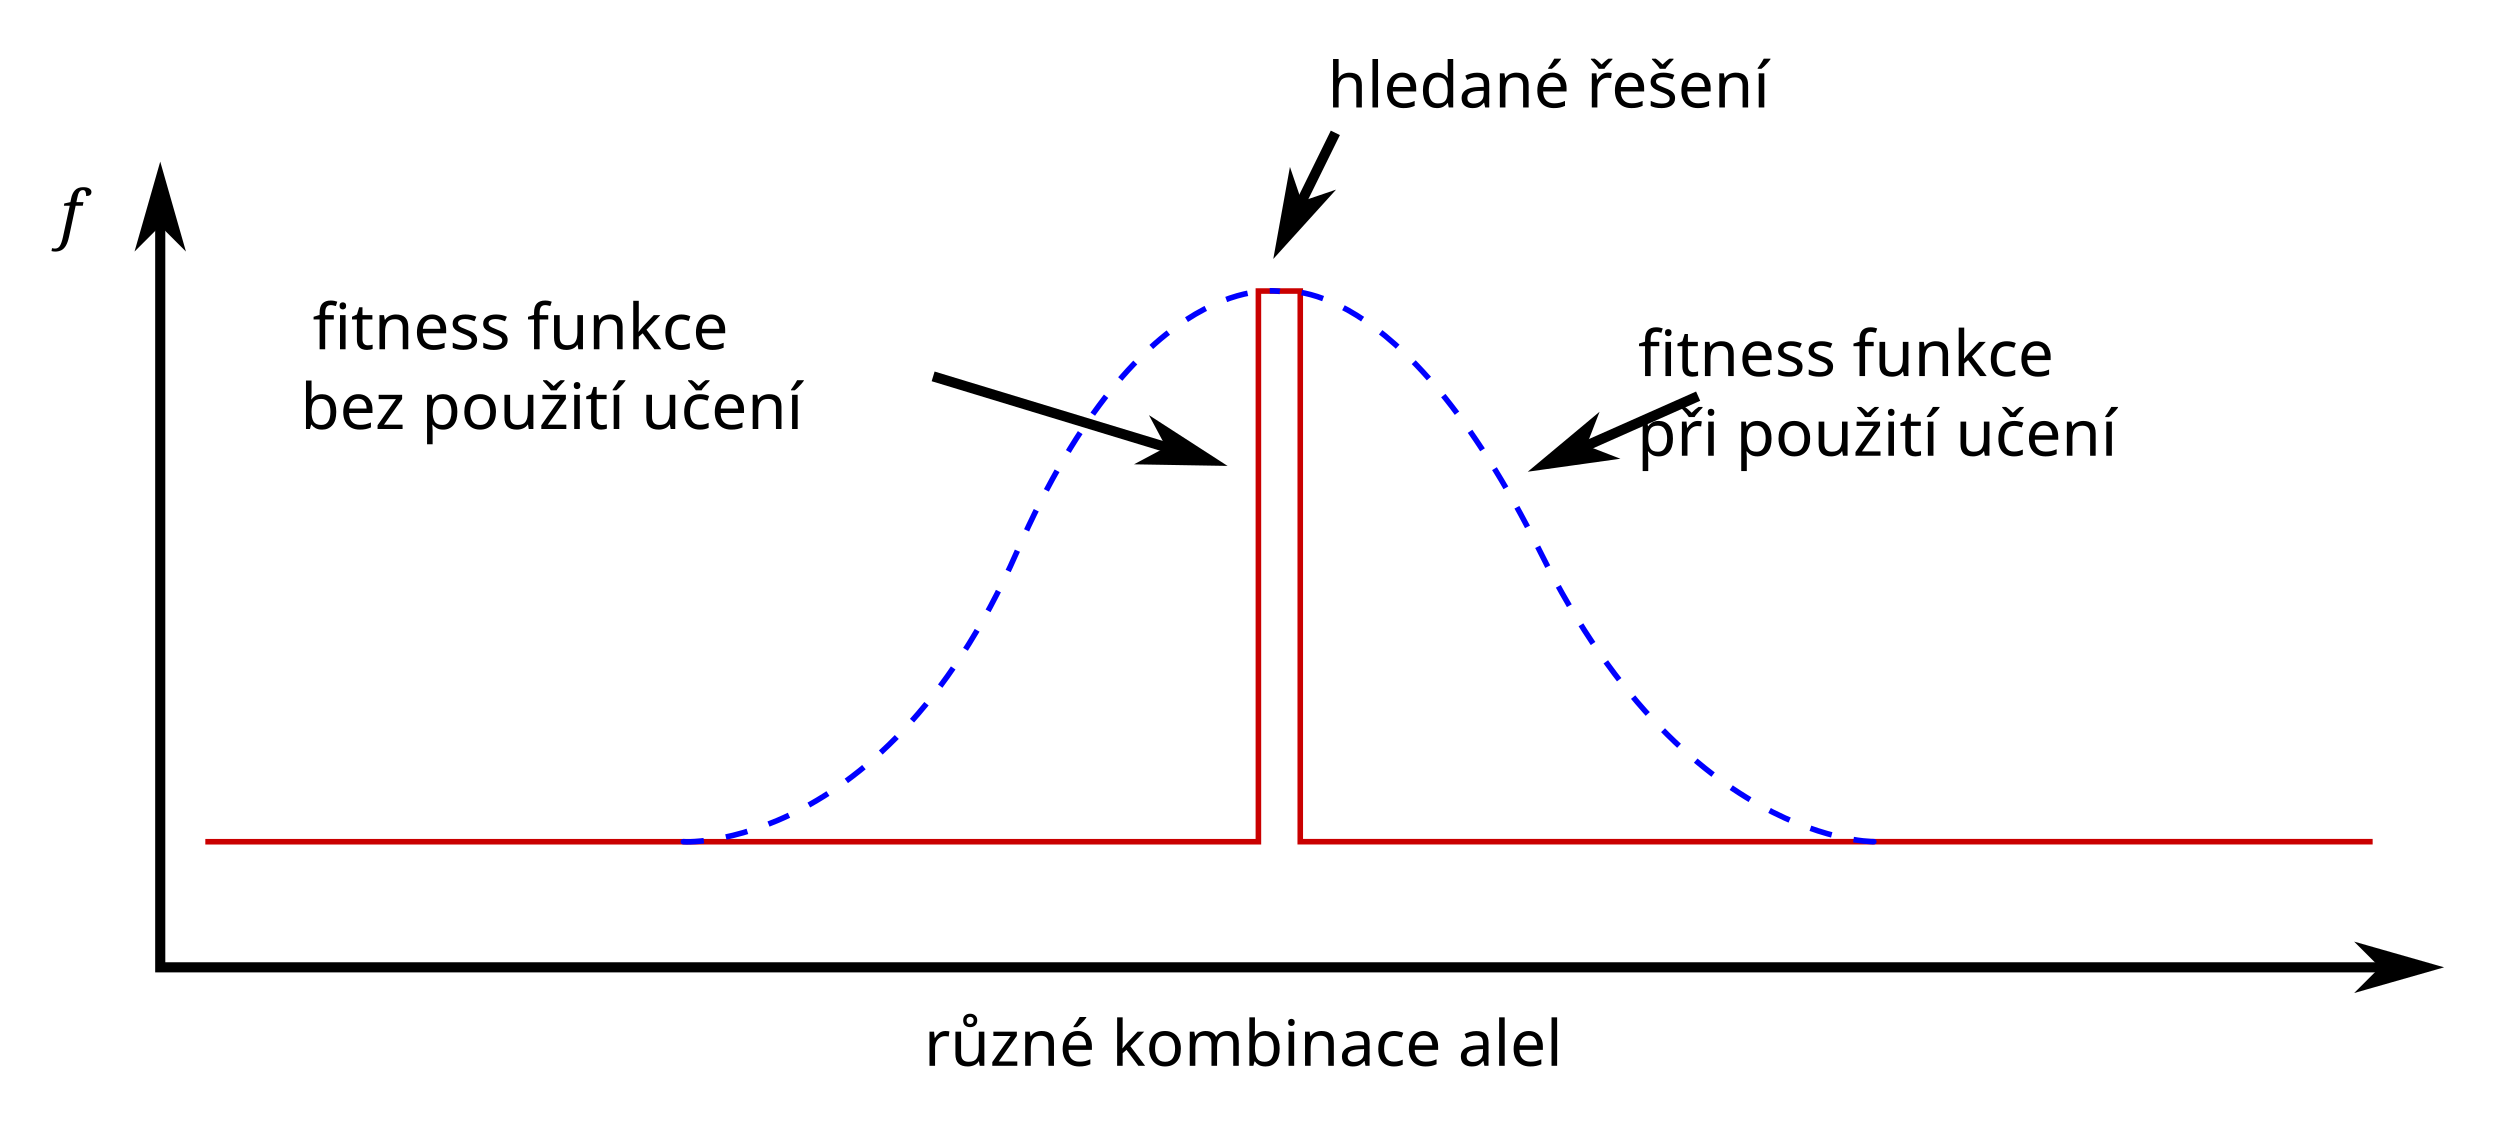
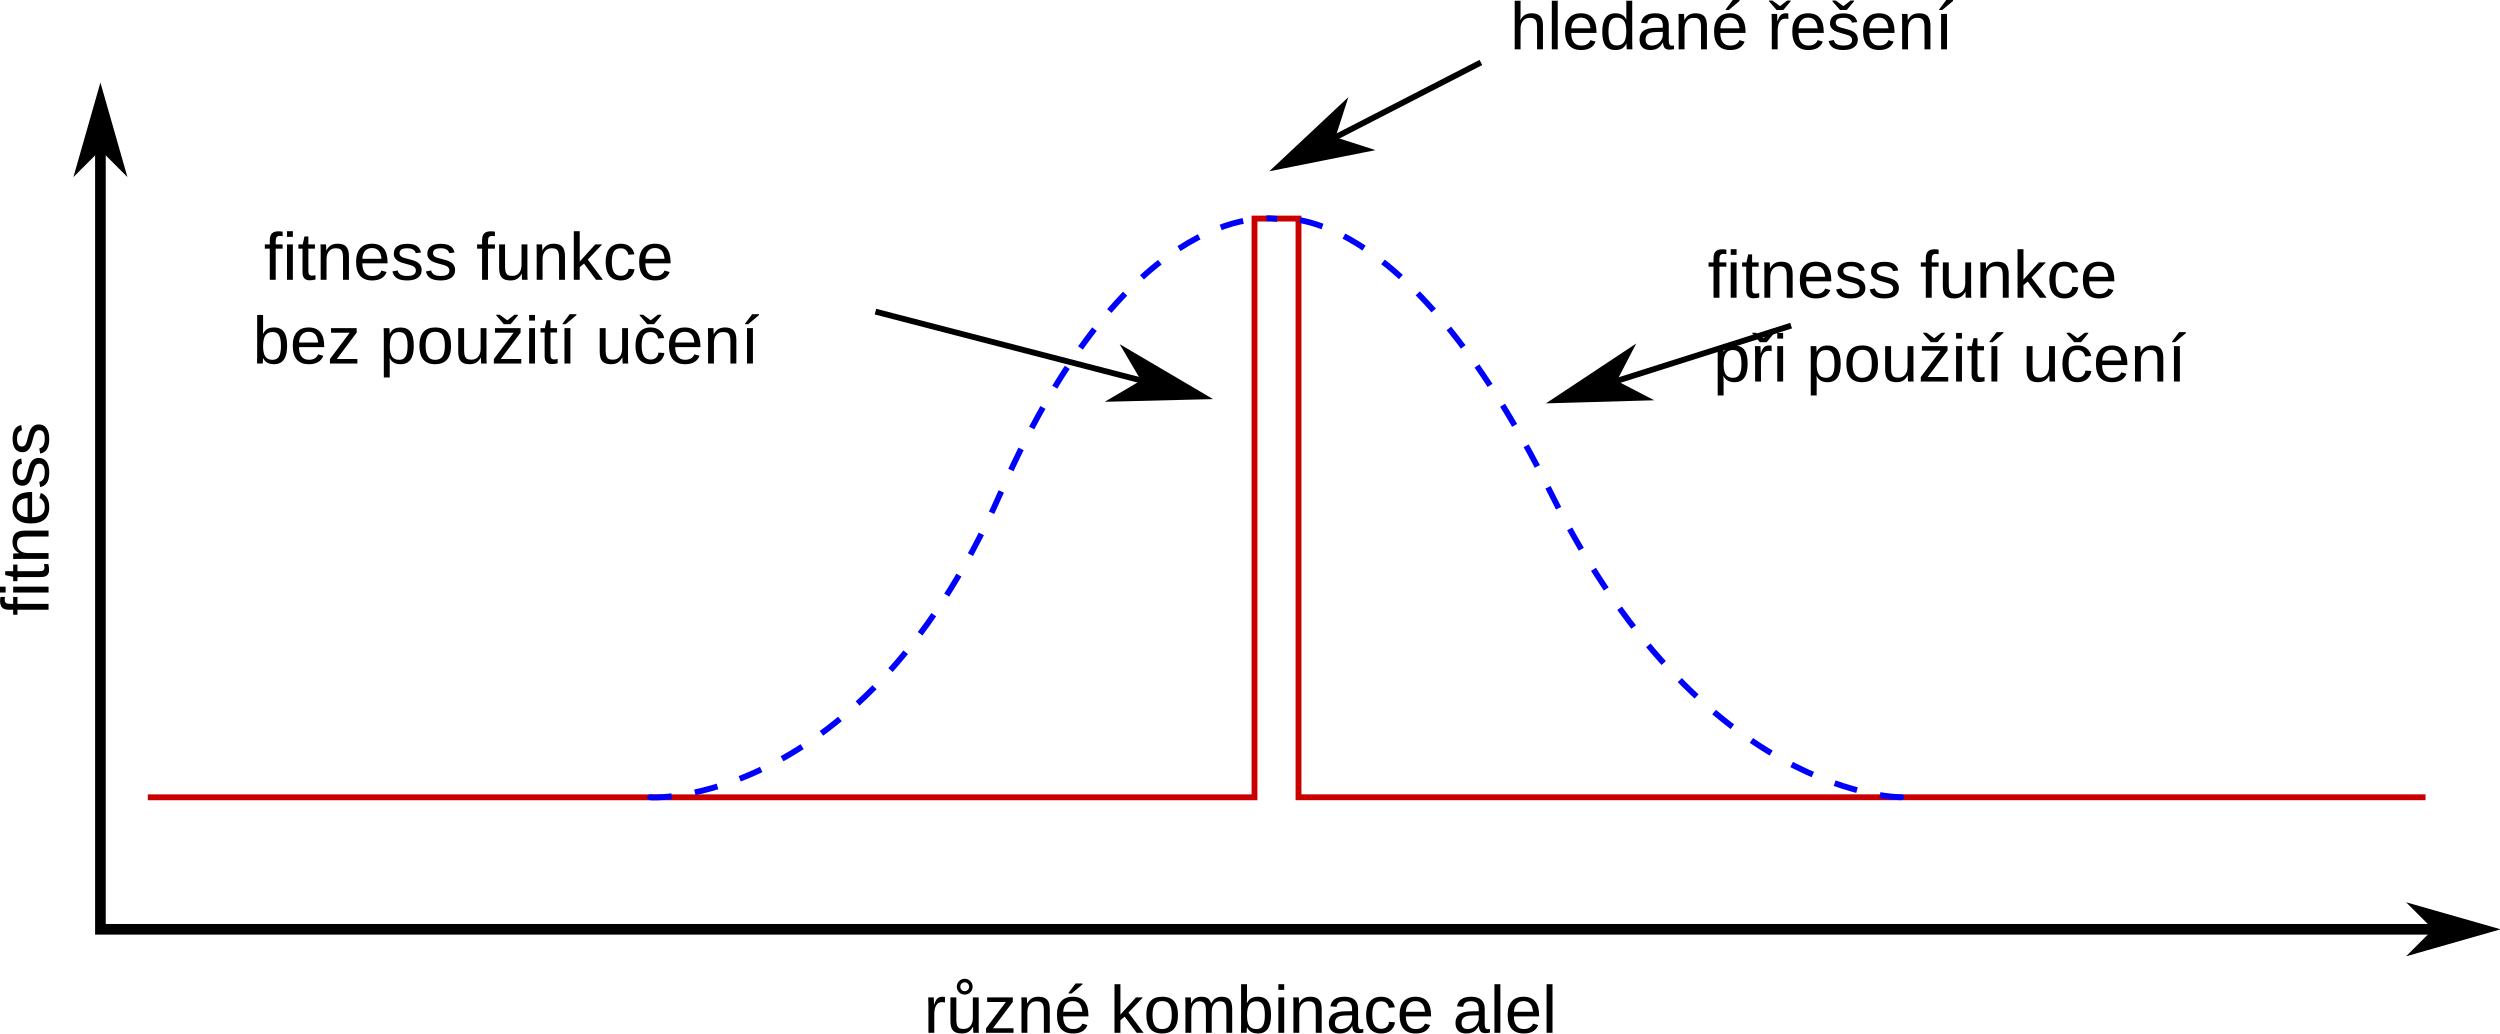
- <svg xmlns="http://www.w3.org/2000/svg" width="221.313mm" height="99.432mm" viewBox="0 0 784.182 352.319" id="svg2" version="1.1">
+ <svg xmlns="http://www.w3.org/2000/svg" width="210.587mm" height="87.054mm" viewBox="0 0 746.175 308.458" id="svg2" version="1.1">
  <defs id="defs4">
+     <marker style="overflow:visible" id="marker4575" refX="0" refY="0" orient="auto">
+       <path transform="matrix(-0.8,0,0,-0.8,-10,0)" style="fill:#000000;fill-opacity:1;fill-rule:evenodd;stroke:#000000;stroke-width:1pt;stroke-opacity:1" d="M 0,0 5,-5 -12.5,0 5,5 0,0 Z" id="path4577" />
+     </marker>
+     <marker style="overflow:visible" id="marker4565" refX="0" refY="0" orient="auto">
+       <path transform="matrix(-0.8,0,0,-0.8,-10,0)" style="fill:#000000;fill-opacity:1;fill-rule:evenodd;stroke:#000000;stroke-width:1pt;stroke-opacity:1" d="M 0,0 5,-5 -12.5,0 5,5 0,0 Z" id="path4567" />
+     </marker>
+     <marker orient="auto" refY="0" refX="0" id="Arrow1Lend" style="overflow:visible">
+       <path id="path4262" d="M 0,0 5,-5 -12.5,0 5,5 0,0 Z" style="fill:#000000;fill-opacity:1;fill-rule:evenodd;stroke:#000000;stroke-width:1pt;stroke-opacity:1" transform="matrix(-0.8,0,0,-0.8,-10,0)" />
+     </marker>
    <marker orient="auto" refY="0" refX="0" id="marker5833" style="overflow:visible">
      <path id="path5835" d="M 0,0 5,-5 -12.5,0 5,5 0,0 Z" style="fill:#000000;fill-opacity:1;fill-rule:evenodd;stroke:#000000;stroke-width:1pt;stroke-opacity:1" transform="matrix(-0.4,0,0,-0.4,-4,0)" />
-     </marker>
-     <marker style="overflow:visible" id="marker5222" refX="0" refY="0" orient="auto">
-       <path transform="matrix(-0.4,0,0,-0.4,-4,0)" style="fill:#000000;fill-opacity:1;fill-rule:evenodd;stroke:#000000;stroke-width:1pt;stroke-opacity:1" d="M 0,0 5,-5 -12.5,0 5,5 0,0 Z" id="path5224" />
    </marker>
    <marker orient="auto" refY="0" refX="0" id="Arrow1Mstart" style="overflow:visible">
      <path id="path4159" d="M 0,0 5,-5 -12.5,0 5,5 0,0 Z" style="fill:#000000;fill-opacity:1;fill-rule:evenodd;stroke:#000000;stroke-width:1pt;stroke-opacity:1" transform="matrix(0.4,0,0,0.4,4,0)" />
    </marker>
    <marker orient="auto" refY="0" refX="0" id="Arrow1Mend" style="overflow:visible">
      <path id="path4162" d="M 0,0 5,-5 -12.5,0 5,5 0,0 Z" style="fill:#000000;fill-opacity:1;fill-rule:evenodd;stroke:#000000;stroke-width:1pt;stroke-opacity:1" transform="matrix(-0.4,0,0,-0.4,-4,0)" />
    </marker>
    <marker style="overflow:visible" id="marker5222-7" refX="0" refY="0" orient="auto">
      <path transform="matrix(-0.4,0,0,-0.4,-4,0)" style="fill:#000000;fill-opacity:1;fill-rule:evenodd;stroke:#000000;stroke-width:1pt;stroke-opacity:1" d="M 0,0 5,-5 -12.5,0 5,5 0,0 Z" id="path5224-9" />
    </marker>
  </defs>
-   <g id="layer1" transform="translate(31.06881,-419.6291)">
+   <g id="layer1" transform="translate(10.779,-445.6863)">
    <path style="color:#000000;clip-rule:nonzero;display:inline;overflow:visible;visibility:visible;opacity:1;isolation:auto;mix-blend-mode:normal;color-interpolation:sRGB;color-interpolation-filters:linearRGB;solid-color:#000000;solid-opacity:1;fill:none;fill-opacity:1;fill-rule:evenodd;stroke:#000000;stroke-width:3.176;stroke-linecap:butt;stroke-linejoin:miter;stroke-miterlimit:4;stroke-dasharray:none;stroke-dashoffset:0;stroke-opacity:1;marker-start:url(#Arrow1Mstart);marker-end:url(#Arrow1Mend);color-rendering:auto;image-rendering:auto;shape-rendering:auto;text-rendering:auto;enable-background:accumulate" d="m 19.193,476.575 0,246.477 710.137,0" id="path4147" />
-     <text xml:space="preserve" style="font-style:normal;font-weight:normal;font-size:40px;line-height:125%;font-family:sans-serif;text-align:start;letter-spacing:0px;word-spacing:0px;text-anchor:start;fill:#000000;fill-opacity:1;stroke:none;stroke-width:1px;stroke-linecap:butt;stroke-linejoin:miter;stroke-opacity:1" x="-12.122" y="493.748" id="text5196">
-       <tspan id="tspan5198" x="-12.122" y="493.748" style="font-style:italic;font-variant:normal;font-weight:normal;font-stretch:normal;font-size:20px;font-family:serif;-inkscape-font-specification:'serif Italic'">f</tspan>
+     <text xml:space="preserve" style="font-style:normal;font-variant:normal;font-weight:normal;font-stretch:normal;font-size:40px;line-height:125%;font-family:'Liberation Sans';-inkscape-font-specification:'Liberation Sans';text-align:start;letter-spacing:0px;word-spacing:0px;text-anchor:start;fill:#000000;fill-opacity:1;stroke:none;stroke-width:1px;stroke-linecap:butt;stroke-linejoin:miter;stroke-opacity:1" x="-629.446" y="3.713" id="text5196" transform="matrix(0,-1,1,0,0,0)">
+       <tspan id="tspan5198" x="-629.446" y="3.713" style="font-style:normal;font-variant:normal;font-weight:normal;font-stretch:normal;font-size:20px;font-family:'Liberation Sans';-inkscape-font-specification:'Liberation Sans'">fitness</tspan>
    </text>
-     <text xml:space="preserve" style="font-style:normal;font-weight:normal;font-size:20px;line-height:125%;font-family:sans-serif;text-align:center;letter-spacing:0px;word-spacing:0px;text-anchor:middle;fill:#000000;fill-opacity:1;stroke:none;stroke-width:1px;stroke-linecap:butt;stroke-linejoin:miter;stroke-opacity:1" x="371.924" y="753.949" id="text5200">
-       <tspan id="tspan5202" x="371.924" y="753.949" style="font-style:normal;font-variant:normal;font-weight:normal;font-stretch:normal;font-size:20px;font-family:sans-serif;-inkscape-font-specification:sans-serif;text-align:center;text-anchor:middle">různé kombinace alel</tspan>
+     <text xml:space="preserve" style="font-style:normal;font-variant:normal;font-weight:normal;font-stretch:normal;font-size:20px;line-height:125%;font-family:'Liberation Sans';-inkscape-font-specification:'Liberation Sans';text-align:center;letter-spacing:0px;word-spacing:0px;text-anchor:middle;fill:#000000;fill-opacity:1;stroke:none;stroke-width:1px;stroke-linecap:butt;stroke-linejoin:miter;stroke-opacity:1" x="373.326" y="753.949" id="text5200">
+       <tspan id="tspan5202" x="373.326" y="753.949" style="font-style:normal;font-variant:normal;font-weight:normal;font-stretch:normal;font-size:20px;font-family:'Liberation Sans';-inkscape-font-specification:'Liberation Sans';text-align:center;text-anchor:middle">různé kombinace alel</tspan>
    </text>
    <text xml:space="preserve" style="font-style:normal;font-weight:normal;font-size:27.5px;line-height:125%;font-family:sans-serif;text-align:start;letter-spacing:0px;word-spacing:0px;text-anchor:start;fill:#000000;fill-opacity:1;stroke:none;stroke-width:1px;stroke-linecap:butt;stroke-linejoin:miter;stroke-opacity:1" x="381.333" y="428.593" id="text5206">
      <tspan id="tspan5208" x="381.333" y="428.593" />
    </text>
-     <text xml:space="preserve" style="font-style:normal;font-weight:normal;font-size:40px;line-height:125%;font-family:sans-serif;text-align:start;letter-spacing:0px;word-spacing:0px;text-anchor:start;fill:#000000;fill-opacity:1;stroke:none;stroke-width:1px;stroke-linecap:butt;stroke-linejoin:miter;stroke-opacity:1" x="385.373" y="453.342" id="text5210">
-       <tspan id="tspan5212" x="385.373" y="453.342" style="font-size:20px">hledané řešení</tspan>
+     <text xml:space="preserve" style="font-style:normal;font-variant:normal;font-weight:normal;font-stretch:normal;font-size:40px;line-height:125%;font-family:'Liberation Sans';-inkscape-font-specification:'Liberation Sans';text-align:start;letter-spacing:0px;word-spacing:0px;text-anchor:start;fill:#000000;fill-opacity:1;stroke:none;stroke-width:1px;stroke-linecap:butt;stroke-linejoin:miter;stroke-opacity:1" x="439.921" y="460.413" id="text5210">
+       <tspan id="tspan5212" x="439.921" y="460.413" style="font-style:normal;font-variant:normal;font-weight:normal;font-stretch:normal;font-size:20px;font-family:'Liberation Sans';-inkscape-font-specification:'Liberation Sans'">hledané řešení</tspan>
    </text>
-     <path style="color:#000000;clip-rule:nonzero;display:inline;overflow:visible;visibility:visible;opacity:1;isolation:auto;mix-blend-mode:normal;color-interpolation:sRGB;color-interpolation-filters:linearRGB;solid-color:#000000;solid-opacity:1;fill:none;fill-opacity:1;fill-rule:evenodd;stroke:#000000;stroke-width:3.176;stroke-linecap:butt;stroke-linejoin:miter;stroke-miterlimit:4;stroke-dasharray:none;stroke-dashoffset:0;stroke-opacity:1;marker-end:url(#marker5222);color-rendering:auto;image-rendering:auto;shape-rendering:auto;text-rendering:auto;enable-background:accumulate" d="M 387.795,461.301 371.086,495.253" id="path5214" />
-     <text xml:space="preserve" style="font-style:normal;font-weight:normal;font-size:40px;line-height:125%;font-family:sans-serif;text-align:start;letter-spacing:0px;word-spacing:0px;text-anchor:start;fill:#000000;fill-opacity:1;stroke:none;stroke-width:1px;stroke-linecap:butt;stroke-linejoin:miter;stroke-opacity:1" x="583.781" y="537.587" id="text5210-2">
-       <tspan x="586.965" y="537.587" style="font-size:20px;text-align:center;text-anchor:middle" id="tspan5439">fitness funkce </tspan>
-       <tspan x="583.781" y="562.587" style="font-size:20px;text-align:center;text-anchor:middle" id="tspan5443">při použití učení</tspan>
+     <path style="color:#000000;clip-rule:nonzero;display:inline;overflow:visible;visibility:visible;opacity:1;isolation:auto;mix-blend-mode:normal;color-interpolation:sRGB;color-interpolation-filters:linearRGB;solid-color:#000000;solid-opacity:1;fill:none;fill-opacity:1;fill-rule:evenodd;stroke:#000000;stroke-width:1.75;stroke-linecap:butt;stroke-linejoin:miter;stroke-miterlimit:4;stroke-dasharray:none;stroke-dashoffset:0;stroke-opacity:1;marker-end:url(#Arrow1Lend);color-rendering:auto;image-rendering:auto;shape-rendering:auto;text-rendering:auto;enable-background:accumulate" d="M 431.231,464.331 371.086,495.253" id="path5214" />
+     <text xml:space="preserve" style="font-style:normal;font-variant:normal;font-weight:normal;font-stretch:normal;font-size:40px;line-height:125%;font-family:'Liberation Sans';-inkscape-font-specification:'Liberation Sans';text-align:start;letter-spacing:0px;word-spacing:0px;text-anchor:start;fill:#000000;fill-opacity:1;stroke:none;stroke-width:1px;stroke-linecap:butt;stroke-linejoin:miter;stroke-opacity:1" x="598.934" y="534.557" id="text5210-2">
+       <tspan x="601.707" y="534.557" style="font-style:normal;font-variant:normal;font-weight:normal;font-stretch:normal;font-size:20px;font-family:'Liberation Sans';-inkscape-font-specification:'Liberation Sans';text-align:center;text-anchor:middle" id="tspan5439">fitness funkce </tspan>
+       <tspan x="598.934" y="559.557" style="font-style:normal;font-variant:normal;font-weight:normal;font-stretch:normal;font-size:20px;font-family:'Liberation Sans';-inkscape-font-specification:'Liberation Sans';text-align:center;text-anchor:middle" id="tspan5443">při použití učení</tspan>
    </text>
    <path style="color:#000000;clip-rule:nonzero;display:inline;overflow:visible;visibility:visible;opacity:1;isolation:auto;mix-blend-mode:normal;color-interpolation:sRGB;color-interpolation-filters:linearRGB;solid-color:#000000;solid-opacity:1;fill:none;fill-opacity:1;fill-rule:evenodd;stroke:#ca0000;stroke-width:1.75;stroke-linecap:butt;stroke-linejoin:miter;stroke-miterlimit:4;stroke-dasharray:none;stroke-dashoffset:0;stroke-opacity:1;color-rendering:auto;image-rendering:auto;shape-rendering:auto;text-rendering:auto;enable-background:accumulate" d="m 33.335,683.657 330.32,0 0,-172.736 13.132,0 0,172.725 336.381,0" id="path5204" />
    <g id="g5417" transform="translate(0,1.010153)" style="stroke-width:1.75;stroke-miterlimit:4;stroke-dasharray:none">
      <g id="g5915" style="stroke-width:1.75;stroke-miterlimit:4;stroke-dasharray:none">
        <path id="path5394" style="color:#000000;clip-rule:nonzero;display:inline;overflow:visible;visibility:visible;opacity:1;isolation:auto;mix-blend-mode:normal;color-interpolation:sRGB;color-interpolation-filters:linearRGB;solid-color:#000000;solid-opacity:1;fill:none;fill-opacity:1;fill-rule:evenodd;stroke:#0000ff;stroke-width:1.75;stroke-linecap:butt;stroke-linejoin:miter;stroke-miterlimit:4;stroke-dasharray:7, 7;stroke-dashoffset:0;stroke-opacity:1;color-rendering:auto;image-rendering:auto;shape-rendering:auto;text-rendering:auto;enable-background:accumulate" d="m 183.848,682.646 c -7.45,-0.379 60.721,8.032 104.046,-90.914 39.385,-89.949 82.475,-81.705 82.475,-81.705 m 185.748,172.619 c 7.45,-0.379 -56.019,5.837 -104.046,-90.914 -44.207,-89.056 -82.118,-81.705 -82.118,-81.705" />
      </g>
    </g>
-     <path style="color:#000000;clip-rule:nonzero;display:inline;overflow:visible;visibility:visible;opacity:1;isolation:auto;mix-blend-mode:normal;color-interpolation:sRGB;color-interpolation-filters:linearRGB;solid-color:#000000;solid-opacity:1;fill:none;fill-opacity:1;fill-rule:evenodd;stroke:#000000;stroke-width:3.176;stroke-linecap:butt;stroke-linejoin:miter;stroke-miterlimit:4;stroke-dasharray:none;stroke-dashoffset:0;stroke-opacity:1;marker-end:url(#marker5222-7);color-rendering:auto;image-rendering:auto;shape-rendering:auto;text-rendering:auto;enable-background:accumulate" d="m 501.59,543.889 -47.725,21.168" id="path5214-1" />
-     <text xml:space="preserve" style="font-style:normal;font-weight:normal;font-size:40px;line-height:125%;font-family:sans-serif;text-align:start;letter-spacing:0px;word-spacing:0px;text-anchor:start;fill:#000000;fill-opacity:1;stroke:none;stroke-width:1px;stroke-linecap:butt;stroke-linejoin:miter;stroke-opacity:1" x="168.024" y="529.192" id="text5210-2-9">
-       <tspan x="171.207" y="529.192" style="font-size:20px;text-align:center;text-anchor:middle" id="tspan5439-9">fitness funkce </tspan>
-       <tspan x="168.024" y="554.192" style="font-size:20px;text-align:center;text-anchor:middle" id="tspan5443-2">bez použití učení</tspan>
+     <path style="color:#000000;clip-rule:nonzero;display:inline;overflow:visible;visibility:visible;opacity:1;isolation:auto;mix-blend-mode:normal;color-interpolation:sRGB;color-interpolation-filters:linearRGB;solid-color:#000000;solid-opacity:1;fill:none;fill-opacity:1;fill-rule:evenodd;stroke:#000000;stroke-width:1.75;stroke-linecap:butt;stroke-linejoin:miter;stroke-miterlimit:4;stroke-dasharray:none;stroke-dashoffset:0;stroke-opacity:1;marker-end:url(#marker4575);color-rendering:auto;image-rendering:auto;shape-rendering:auto;text-rendering:auto;enable-background:accumulate" d="m 523.813,542.879 -69.949,22.178" id="path5214-1" />
+     <text xml:space="preserve" style="font-style:normal;font-variant:normal;font-weight:normal;font-stretch:normal;font-size:40px;line-height:125%;font-family:'Liberation Sans';-inkscape-font-specification:'Liberation Sans';text-align:start;letter-spacing:0px;word-spacing:0px;text-anchor:start;fill:#000000;fill-opacity:1;stroke:none;stroke-width:1px;stroke-linecap:butt;stroke-linejoin:miter;stroke-opacity:1" x="168.024" y="529.192" id="text5210-2-9">
+       <tspan x="170.797" y="529.192" style="font-style:normal;font-variant:normal;font-weight:normal;font-stretch:normal;font-size:20px;font-family:'Liberation Sans';-inkscape-font-specification:'Liberation Sans';text-align:center;text-anchor:middle" id="tspan5439-9">fitness funkce </tspan>
+       <tspan x="168.024" y="554.192" style="font-style:normal;font-variant:normal;font-weight:normal;font-stretch:normal;font-size:20px;font-family:'Liberation Sans';-inkscape-font-specification:'Liberation Sans';text-align:center;text-anchor:middle" id="tspan5443-2">bez použití učení</tspan>
    </text>
-     <path style="color:#000000;clip-rule:nonzero;display:inline;overflow:visible;visibility:visible;opacity:1;isolation:auto;mix-blend-mode:normal;color-interpolation:sRGB;color-interpolation-filters:linearRGB;solid-color:#000000;solid-opacity:1;fill:none;fill-opacity:1;fill-rule:evenodd;stroke:#000000;stroke-width:3.176;stroke-linecap:butt;stroke-linejoin:miter;stroke-miterlimit:4;stroke-dasharray:none;stroke-dashoffset:0;stroke-opacity:1;marker-end:url(#marker5833);color-rendering:auto;image-rendering:auto;shape-rendering:auto;text-rendering:auto;enable-background:accumulate" d="m 261.63,537.689 86.368,26.264" id="path5825" />
+     <path style="color:#000000;clip-rule:nonzero;display:inline;overflow:visible;visibility:visible;opacity:1;isolation:auto;mix-blend-mode:normal;color-interpolation:sRGB;color-interpolation-filters:linearRGB;solid-color:#000000;solid-opacity:1;fill:none;fill-opacity:1;fill-rule:evenodd;stroke:#000000;stroke-width:1.75;stroke-linecap:butt;stroke-linejoin:miter;stroke-miterlimit:4;stroke-dasharray:none;stroke-dashoffset:0;stroke-opacity:1;marker-end:url(#marker4565);color-rendering:auto;image-rendering:auto;shape-rendering:auto;text-rendering:auto;enable-background:accumulate" d="m 250.518,538.7 97.48,25.254" id="path5825" />
  </g>
</svg>
